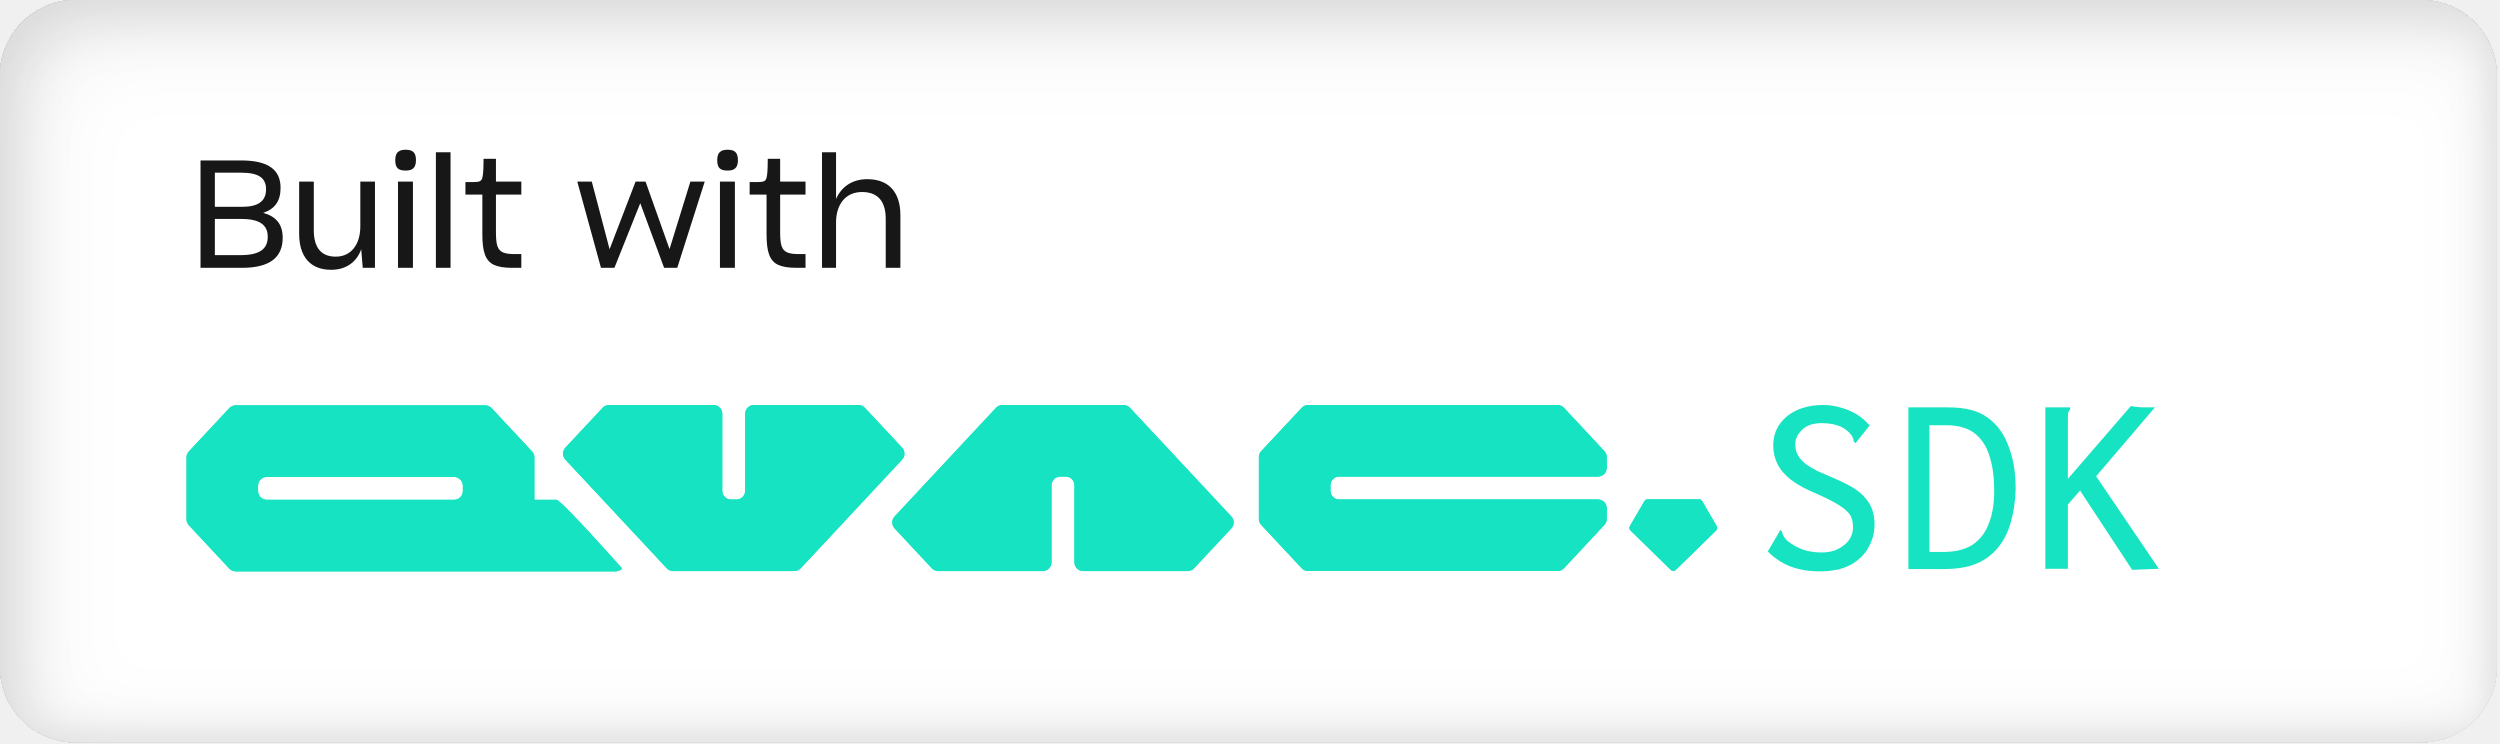
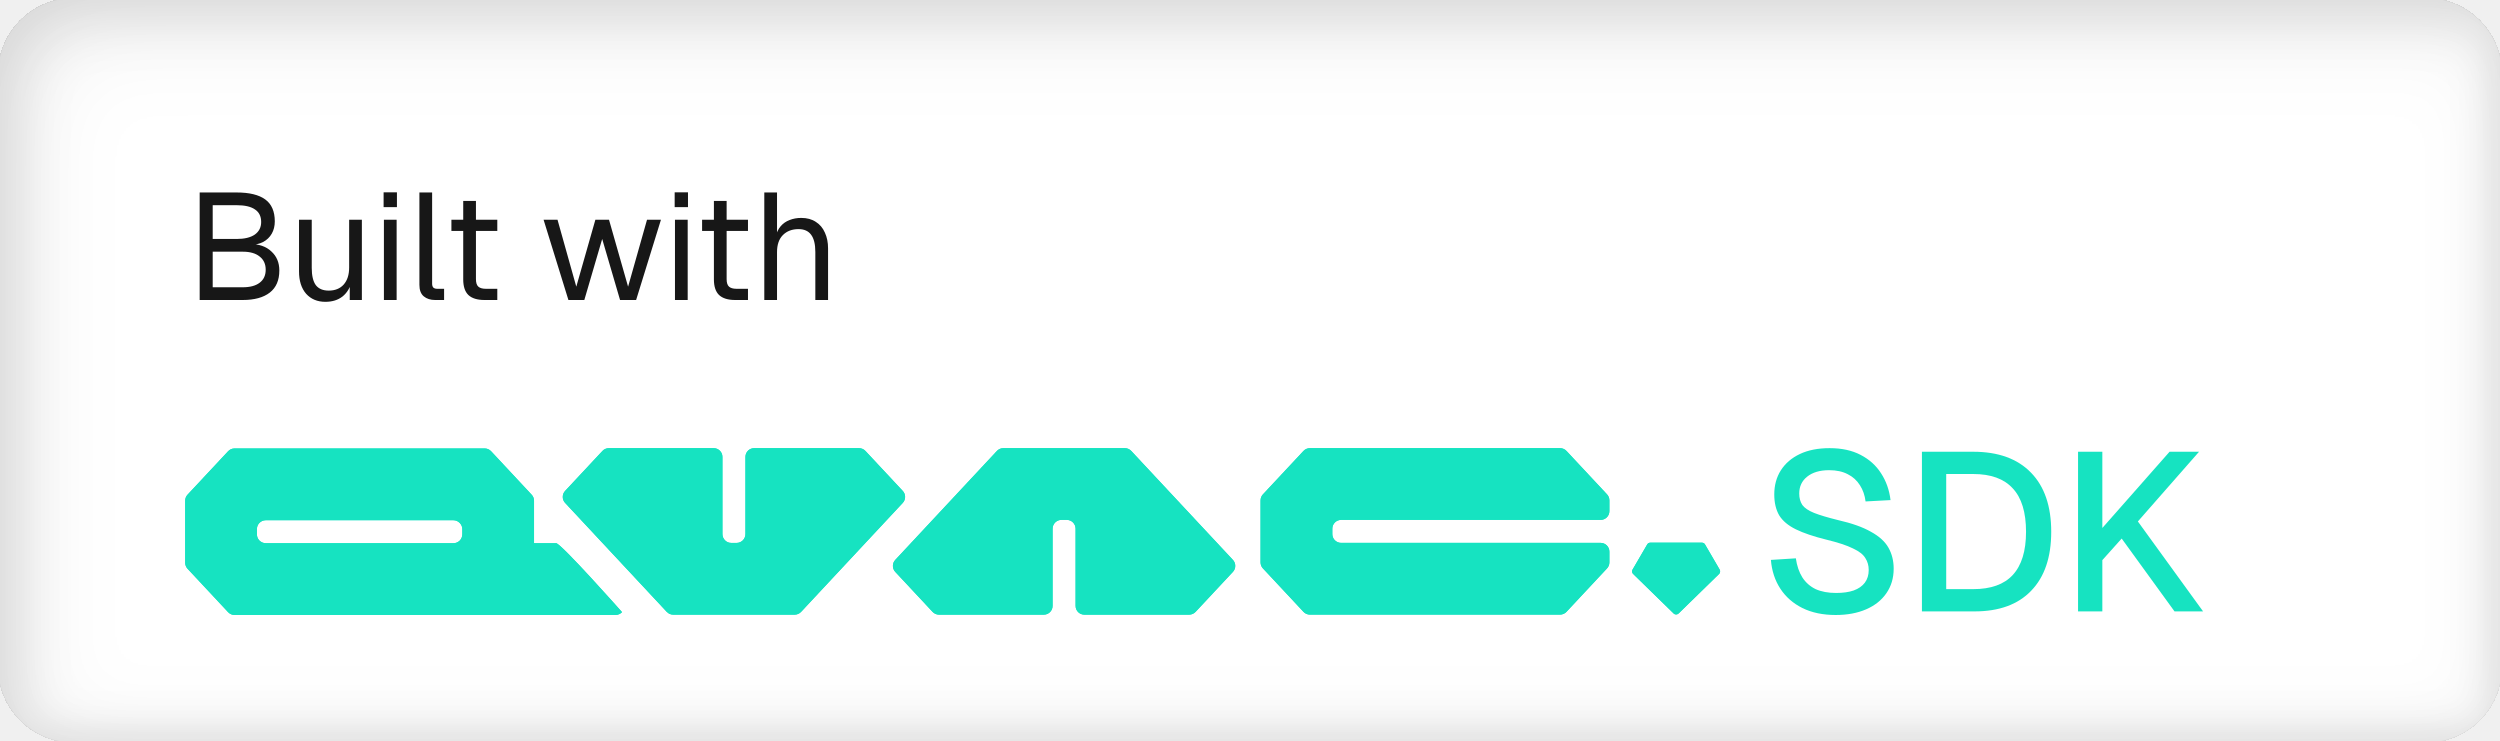
- <svg xmlns="http://www.w3.org/2000/svg" width="148" height="44" viewBox="0 0 148 44" fill="none">
-   <g filter="url(#filter0_ii_1554_1989)">
-     <rect x="0.109" y="0.109" width="147.588" height="43.73" rx="4.382" fill="white" />
-     <rect x="0.109" y="0.109" width="147.588" height="43.73" rx="4.382" stroke="white" stroke-width="0.219" />
-     <path d="M11.871 15.855V9.498H14.267C15.921 9.498 16.61 10.071 16.61 11.126C16.61 11.912 16.261 12.377 15.581 12.601C16.323 12.806 16.735 13.254 16.735 14.076C16.735 15.229 15.984 15.855 14.33 15.855H11.871ZM14.303 12.243C15.242 12.252 15.751 11.939 15.751 11.206C15.751 10.544 15.322 10.223 14.294 10.223H12.72V12.243H14.303ZM12.72 12.959V15.104H14.231C15.393 15.104 15.85 14.729 15.85 14.014C15.85 13.271 15.313 12.959 14.249 12.959H12.72ZM21.384 14.755C21.125 15.489 20.517 15.972 19.605 15.972C18.336 15.972 17.71 15.149 17.71 13.844V10.75H18.577V13.629C18.577 14.55 18.926 15.194 19.873 15.194C20.794 15.194 21.331 14.46 21.331 13.405V10.75H22.198V15.855H21.474L21.384 14.755ZM24.017 10.098C23.57 10.098 23.4 9.937 23.4 9.481C23.4 9.025 23.605 8.864 24.017 8.864C24.428 8.864 24.625 9.025 24.625 9.481C24.625 9.928 24.428 10.098 24.017 10.098ZM23.561 15.855V10.75H24.446V15.855H23.561ZM25.805 15.855V9.016H26.672V15.855H25.805ZM30.862 15.855H30.299C29.843 15.855 29.485 15.793 29.235 15.676C28.734 15.435 28.555 14.899 28.555 13.879V11.519H27.554V10.777H28.046C28.198 10.777 28.314 10.768 28.394 10.732C28.546 10.67 28.582 10.5 28.609 10.115C28.609 10.071 28.609 9.99 28.618 9.892C28.618 9.686 28.627 9.472 28.627 9.4H29.36V10.75H30.862V11.519H29.36V13.754C29.36 14.13 29.387 14.398 29.449 14.577C29.583 14.952 29.887 15.042 30.495 15.042H30.862V15.855ZM37.903 12.029L36.374 15.855H35.578L34.175 10.75H35.033L36.088 14.755L37.626 10.75H38.216L39.637 14.747L40.871 10.75H41.72L40.093 15.855H39.315L37.903 12.029ZM43.077 10.098C42.63 10.098 42.46 9.937 42.46 9.481C42.46 9.025 42.665 8.864 43.077 8.864C43.488 8.864 43.685 9.025 43.685 9.481C43.685 9.928 43.488 10.098 43.077 10.098ZM42.621 15.855V10.75H43.506V15.855H42.621ZM47.687 15.855H47.123C46.667 15.855 46.31 15.793 46.059 15.676C45.559 15.435 45.38 14.899 45.38 13.879V11.519H44.379V10.777H44.87C45.022 10.777 45.139 10.768 45.219 10.732C45.371 10.67 45.407 10.5 45.434 10.115C45.434 10.071 45.434 9.99 45.443 9.892C45.443 9.686 45.452 9.472 45.452 9.4H46.185V10.75H47.687V11.519H46.185V13.754C46.185 14.13 46.211 14.398 46.274 14.577C46.408 14.952 46.712 15.042 47.32 15.042H47.687V15.855ZM49.494 15.855H48.663V9.016H49.494V11.778C49.807 11.072 50.433 10.607 51.345 10.607C52.659 10.607 53.303 11.43 53.303 12.735V15.855H52.435V12.95C52.435 12.011 52.042 11.367 51.032 11.367C50.048 11.367 49.494 12.109 49.494 13.173V15.855Z" fill="#171717" />
-     <path d="M92.586 24.142C92.488 24.038 92.352 23.977 92.207 23.977H77.44C77.297 23.977 77.159 24.038 77.061 24.142L74.665 26.708C74.576 26.804 74.526 26.931 74.526 27.06V30.723C74.526 30.854 74.576 30.979 74.665 31.075L77.061 33.64C77.159 33.745 77.295 33.805 77.44 33.805H92.207C92.35 33.805 92.488 33.745 92.586 33.64L94.982 31.075C95.071 30.979 95.12 30.852 95.12 30.723V30.087C95.12 29.802 94.889 29.57 94.603 29.57H79.281C79.138 29.57 79 29.51 78.902 29.405C78.813 29.309 78.764 29.182 78.764 29.053V28.73C78.764 28.598 78.813 28.474 78.902 28.378C79 28.273 79.136 28.213 79.281 28.213H94.603C94.889 28.213 95.12 27.981 95.12 27.695V27.06C95.12 26.929 95.071 26.804 94.982 26.708L92.586 24.142Z" fill="#16E3C1" />
-     <path d="M32.938 29.59H31.636V27.08C31.636 26.949 31.587 26.824 31.498 26.728L29.102 24.16C29.003 24.056 28.867 23.995 28.723 23.995H13.955C13.813 23.995 13.675 24.056 13.576 24.16L11.18 26.726C11.091 26.822 11.042 26.949 11.042 27.078V30.743C11.042 30.874 11.091 30.999 11.18 31.095L13.576 33.66C13.675 33.765 13.81 33.825 13.955 33.825H36.453C36.595 33.823 36.734 33.763 36.832 33.658C36.832 33.658 33.225 29.588 32.94 29.588L32.938 29.59ZM27.401 29.071C27.401 29.356 27.169 29.588 26.884 29.588H15.794C15.652 29.588 15.513 29.528 15.415 29.423C15.326 29.327 15.277 29.2 15.277 29.071V28.75C15.277 28.618 15.326 28.494 15.418 28.398C15.516 28.293 15.652 28.233 15.796 28.233H26.875C27.013 28.233 27.144 28.286 27.24 28.384L27.251 28.395C27.349 28.494 27.403 28.625 27.403 28.761V29.071H27.401Z" fill="#16E3C1" />
-     <path d="M53.404 26.503L51.2 24.142C51.102 24.038 50.966 23.977 50.821 23.977H44.633C44.348 23.977 44.116 24.209 44.116 24.495V29.053C44.116 29.196 44.056 29.334 43.951 29.432C43.855 29.521 43.728 29.572 43.599 29.572H43.276C43.144 29.572 43.017 29.523 42.924 29.432C42.819 29.334 42.759 29.198 42.759 29.053V24.495C42.759 24.209 42.527 23.977 42.242 23.977H36.054C35.911 23.977 35.773 24.038 35.675 24.142L33.47 26.503C33.285 26.701 33.285 27.011 33.47 27.21L39.473 33.642C39.571 33.747 39.707 33.807 39.852 33.807H47.023C47.165 33.807 47.304 33.747 47.402 33.642L53.404 27.21C53.589 27.011 53.589 26.701 53.404 26.503Z" fill="#16E3C1" />
-     <path d="M66.892 24.142C66.794 24.038 66.658 23.977 66.513 23.977H59.343C59.2 23.977 59.062 24.038 58.964 24.142L52.961 30.575C52.776 30.774 52.776 31.084 52.961 31.282L55.165 33.642C55.263 33.747 55.399 33.807 55.544 33.807H61.732C62.017 33.807 62.249 33.576 62.249 33.29V28.732C62.249 28.589 62.309 28.451 62.414 28.353C62.51 28.264 62.637 28.213 62.766 28.213H63.09C63.221 28.213 63.348 28.262 63.442 28.353C63.546 28.451 63.607 28.587 63.607 28.732V33.29C63.607 33.576 63.838 33.807 64.124 33.807H70.311C70.454 33.807 70.592 33.747 70.69 33.642L72.895 31.282C73.08 31.084 73.08 30.774 72.895 30.575L66.892 24.142Z" fill="#16E3C1" />
-     <path d="M101.636 31.157L100.762 29.657C100.726 29.597 100.659 29.559 100.588 29.559H97.53C97.459 29.559 97.392 29.597 97.356 29.657L96.482 31.157C96.462 31.193 96.456 31.233 96.46 31.271C96.46 31.271 96.465 31.287 96.465 31.293C96.471 31.331 96.484 31.369 96.516 31.398L98.916 33.741C98.957 33.779 99.008 33.799 99.059 33.796C99.11 33.796 99.162 33.779 99.202 33.741L101.602 31.398C101.631 31.369 101.645 31.333 101.651 31.295C101.651 31.287 101.656 31.28 101.656 31.271C101.658 31.233 101.656 31.193 101.634 31.157H101.636Z" fill="#16E3C1" />
-     <path d="M92.586 24.142C92.488 24.038 92.352 23.977 92.207 23.977H77.44C77.297 23.977 77.159 24.038 77.061 24.142L74.665 26.708C74.576 26.804 74.526 26.931 74.526 27.06V30.723C74.526 30.854 74.576 30.979 74.665 31.075L77.061 33.64C77.159 33.745 77.295 33.805 77.44 33.805H92.207C92.35 33.805 92.488 33.745 92.586 33.64L94.982 31.075C95.071 30.979 95.12 30.852 95.12 30.723V30.087C95.12 29.802 94.889 29.57 94.603 29.57H79.281C79.138 29.57 79 29.51 78.902 29.405C78.813 29.309 78.764 29.182 78.764 29.053V28.73C78.764 28.598 78.813 28.474 78.902 28.378C79 28.273 79.136 28.213 79.281 28.213H94.603C94.889 28.213 95.12 27.981 95.12 27.695V27.06C95.12 26.929 95.071 26.804 94.982 26.708L92.586 24.142Z" fill="#16E3C1" />
-     <path d="M32.938 29.59H31.636V27.08C31.636 26.949 31.587 26.824 31.498 26.728L29.102 24.16C29.003 24.056 28.867 23.995 28.723 23.995H13.955C13.813 23.995 13.675 24.056 13.576 24.16L11.18 26.726C11.091 26.822 11.042 26.949 11.042 27.078V30.743C11.042 30.874 11.091 30.999 11.18 31.095L13.576 33.66C13.675 33.765 13.81 33.825 13.955 33.825H36.453C36.595 33.823 36.734 33.763 36.832 33.658C36.832 33.658 33.225 29.588 32.94 29.588L32.938 29.59ZM27.401 29.071C27.401 29.356 27.169 29.588 26.884 29.588H15.794C15.652 29.588 15.513 29.528 15.415 29.423C15.326 29.327 15.277 29.2 15.277 29.071V28.75C15.277 28.618 15.326 28.494 15.418 28.398C15.516 28.293 15.652 28.233 15.796 28.233H26.875C27.013 28.233 27.144 28.286 27.24 28.384L27.251 28.395C27.349 28.494 27.403 28.625 27.403 28.761V29.071H27.401Z" fill="#16E3C1" />
-     <path d="M53.404 26.503L51.2 24.142C51.102 24.038 50.966 23.977 50.821 23.977H44.633C44.348 23.977 44.116 24.209 44.116 24.495V29.053C44.116 29.196 44.056 29.334 43.951 29.432C43.855 29.521 43.728 29.572 43.599 29.572H43.276C43.144 29.572 43.017 29.523 42.924 29.432C42.819 29.334 42.759 29.198 42.759 29.053V24.495C42.759 24.209 42.527 23.977 42.242 23.977H36.054C35.911 23.977 35.773 24.038 35.675 24.142L33.47 26.503C33.285 26.701 33.285 27.011 33.47 27.21L39.473 33.642C39.571 33.747 39.707 33.807 39.852 33.807H47.023C47.165 33.807 47.304 33.747 47.402 33.642L53.404 27.21C53.589 27.011 53.589 26.701 53.404 26.503Z" fill="#16E3C1" />
-     <path d="M66.892 24.142C66.794 24.038 66.658 23.977 66.513 23.977H59.343C59.2 23.977 59.062 24.038 58.964 24.142L52.961 30.575C52.776 30.774 52.776 31.084 52.961 31.282L55.165 33.642C55.263 33.747 55.399 33.807 55.544 33.807H61.732C62.017 33.807 62.249 33.576 62.249 33.29V28.732C62.249 28.589 62.309 28.451 62.414 28.353C62.51 28.264 62.637 28.213 62.766 28.213H63.09C63.221 28.213 63.348 28.262 63.442 28.353C63.546 28.451 63.607 28.587 63.607 28.732V33.29C63.607 33.576 63.838 33.807 64.124 33.807H70.311C70.454 33.807 70.592 33.747 70.69 33.642L72.895 31.282C73.08 31.084 73.08 30.774 72.895 30.575L66.892 24.142Z" fill="#16E3C1" />
-     <path d="M101.636 31.157L100.762 29.657C100.726 29.597 100.659 29.559 100.588 29.559H97.53C97.459 29.559 97.392 29.597 97.356 29.657L96.482 31.157C96.462 31.193 96.456 31.233 96.46 31.271C96.46 31.271 96.465 31.287 96.465 31.293C96.471 31.331 96.484 31.369 96.516 31.398L98.916 33.741C98.957 33.779 99.008 33.799 99.059 33.796C99.11 33.796 99.162 33.779 99.202 33.741L101.602 31.398C101.631 31.369 101.645 31.333 101.651 31.295C101.651 31.287 101.656 31.28 101.656 31.271C101.658 31.233 101.656 31.193 101.634 31.157H101.636Z" fill="#16E3C1" />
-     <path d="M123.139 29.04L122.418 29.868V33.672H121.084V24.116H122.403H122.557V24.238C122.495 24.3 122.454 24.366 122.434 24.438C122.424 24.509 122.418 24.632 122.418 24.806V28.349L126.146 24.039C126.207 24.049 126.274 24.059 126.345 24.07C126.427 24.08 126.504 24.09 126.575 24.1C126.657 24.1 126.739 24.105 126.821 24.116C126.903 24.116 126.979 24.116 127.051 24.116H127.572L124.09 28.196L127.803 33.672L126.223 33.733L123.139 29.04Z" fill="#16E3C1" />
-     <path d="M112.977 33.687V24.116H115.277C115.84 24.116 116.31 24.167 116.689 24.269C117.067 24.371 117.389 24.519 117.655 24.714C117.921 24.898 118.161 25.133 118.376 25.419C118.591 25.706 118.765 26.033 118.897 26.401C119.041 26.759 119.148 27.148 119.22 27.567C119.291 27.986 119.327 28.446 119.327 28.947C119.307 29.684 119.209 30.343 119.036 30.926C118.872 31.509 118.621 32.005 118.284 32.414C117.957 32.823 117.532 33.14 117.011 33.365C116.489 33.58 115.85 33.687 115.093 33.687H112.977ZM114.219 32.675H115.047C115.763 32.675 116.341 32.532 116.781 32.245C117.22 31.949 117.543 31.524 117.747 30.972C117.962 30.42 118.064 29.76 118.054 28.993C118.054 28.206 117.957 27.526 117.762 26.953C117.578 26.381 117.282 25.941 116.873 25.634C116.464 25.327 115.911 25.174 115.216 25.174H114.219V32.675Z" fill="#16E3C1" />
-     <path d="M107.707 33.825C107.083 33.825 106.51 33.728 105.989 33.534C105.478 33.329 105.033 33.033 104.654 32.644L105.314 31.524L105.375 31.386L105.483 31.448C105.503 31.519 105.529 31.601 105.559 31.693C105.6 31.775 105.677 31.877 105.789 32C106.055 32.215 106.357 32.389 106.694 32.522C107.032 32.644 107.41 32.706 107.83 32.706C108.106 32.706 108.356 32.67 108.581 32.598C108.806 32.516 109 32.409 109.164 32.276C109.338 32.143 109.471 31.985 109.563 31.8C109.655 31.616 109.701 31.417 109.701 31.202C109.701 31.039 109.68 30.89 109.64 30.758C109.609 30.625 109.548 30.502 109.455 30.389C109.363 30.277 109.241 30.164 109.087 30.052C108.934 29.939 108.735 29.817 108.489 29.684C108.244 29.551 107.947 29.408 107.599 29.254C106.945 28.988 106.423 28.707 106.035 28.411C105.656 28.114 105.385 27.797 105.222 27.459C105.058 27.122 104.976 26.759 104.976 26.37C104.976 25.9 105.099 25.486 105.345 25.128C105.59 24.77 105.933 24.489 106.372 24.284C106.822 24.08 107.344 23.977 107.937 23.977C108.305 23.977 108.653 24.029 108.98 24.131C109.317 24.223 109.629 24.356 109.916 24.53C110.202 24.704 110.458 24.924 110.683 25.189L109.946 26.11L109.854 26.232L109.747 26.156C109.737 26.074 109.716 25.992 109.686 25.91C109.655 25.828 109.583 25.726 109.471 25.604C109.246 25.389 109.006 25.246 108.75 25.174C108.494 25.092 108.187 25.051 107.83 25.051C107.594 25.051 107.38 25.082 107.185 25.143C107.001 25.205 106.843 25.297 106.71 25.419C106.577 25.542 106.469 25.68 106.388 25.834C106.316 25.977 106.28 26.13 106.28 26.294C106.28 26.457 106.301 26.606 106.342 26.739C106.383 26.861 106.449 26.984 106.541 27.107C106.633 27.23 106.761 27.357 106.924 27.49C107.098 27.613 107.313 27.741 107.569 27.874C107.835 27.996 108.152 28.134 108.52 28.288C109 28.492 109.399 28.692 109.716 28.886C110.033 29.08 110.279 29.29 110.453 29.515C110.637 29.73 110.77 29.965 110.851 30.221C110.933 30.466 110.974 30.747 110.974 31.064C110.974 31.504 110.862 31.939 110.637 32.368C110.412 32.798 110.059 33.15 109.578 33.426C109.098 33.692 108.474 33.825 107.707 33.825Z" fill="#16E3C1" />
+ <svg xmlns="http://www.w3.org/2000/svg" width="675" height="200" viewBox="166.432 202 675 200" fill="none">
+   <g filter="url(#filter0_ii_1392_621)">
+     <rect x="166.432" y="202" width="675" height="200" rx="20.039" fill="white" />
+     <rect x="166.432" y="202" width="675" height="200" rx="20.039" stroke="white" />
+     <path d="M220.344 283V253.968H230.321C233.756 253.968 236.332 254.595 238.05 255.849C239.767 257.103 240.626 259.079 240.626 261.778C240.626 263.032 240.353 264.136 239.808 265.09C239.263 266.044 238.486 266.794 237.477 267.339C236.469 267.857 235.269 268.116 233.879 268.116L233.838 267.871C236.319 267.871 238.268 268.538 239.685 269.874C241.13 271.183 241.852 272.9 241.852 275.026C241.852 277.671 240.994 279.661 239.276 280.996C237.559 282.332 235.119 283 231.957 283H220.344ZM223.861 279.565H231.957C233.947 279.565 235.474 279.156 236.537 278.339C237.627 277.521 238.172 276.349 238.172 274.822C238.172 273.295 237.627 272.11 236.537 271.264C235.474 270.392 233.947 269.956 231.957 269.956H223.861V279.565ZM223.861 266.521H230.321C232.448 266.521 234.083 266.126 235.228 265.335C236.373 264.518 236.946 263.386 236.946 261.941C236.946 260.415 236.387 259.284 235.269 258.548C234.179 257.784 232.529 257.403 230.321 257.403H223.861V266.521ZM254.282 283.491C252.128 283.491 250.397 282.768 249.089 281.323C247.808 279.851 247.167 277.834 247.167 275.272V261.328H250.602V274.331C250.602 276.43 250.97 277.984 251.706 278.993C252.469 279.974 253.628 280.465 255.181 280.465C256.899 280.465 258.248 279.92 259.23 278.829C260.211 277.712 260.702 276.185 260.702 274.249V261.328H264.136V283H260.865V277.643L261.397 277.93C260.961 279.702 260.129 281.078 258.902 282.06C257.676 283.014 256.136 283.491 254.282 283.491ZM270.088 283V261.328H273.523V283H270.088ZM270.006 257.934V253.927H273.604V257.934H270.006ZM283.924 283C282.67 283 281.648 282.673 280.857 282.019C280.067 281.364 279.672 280.329 279.672 278.911V253.968H283.106V278.625C283.106 279.061 283.215 279.402 283.433 279.647C283.679 279.865 284.02 279.974 284.456 279.974H286.337V283H283.924ZM297.268 283C295.305 283 293.847 282.55 292.892 281.651C291.966 280.751 291.502 279.347 291.502 277.439V256.258H294.937V277.357C294.937 278.339 295.155 279.02 295.591 279.402C296.027 279.783 296.695 279.974 297.595 279.974H300.703V283H297.268ZM288.313 264.354V261.328H300.703V264.354H288.313ZM319.905 283L313.199 261.328H316.961L322.031 279.402L327.183 261.328H330.863L336.015 279.402L341.127 261.328H344.889L338.183 283H333.848L329.023 266.521L324.198 283H319.905ZM348.674 283V261.328H352.109V283H348.674ZM348.592 257.934V253.927H352.19V257.934H348.592ZM364.952 283C362.99 283 361.531 282.55 360.577 281.651C359.65 280.751 359.187 279.347 359.187 277.439V256.258H362.622V277.357C362.622 278.339 362.84 279.02 363.276 279.402C363.712 279.783 364.38 279.974 365.28 279.974H368.387V283H364.952ZM355.997 264.354V261.328H368.387V264.354H355.997ZM372.793 283V253.968H376.228V266.112L375.819 266.031C376.091 264.831 376.555 263.85 377.209 263.086C377.863 262.323 378.667 261.764 379.621 261.41C380.576 261.028 381.625 260.837 382.77 260.837C384.324 260.837 385.632 261.192 386.695 261.901C387.786 262.582 388.604 263.55 389.149 264.804C389.721 266.031 390.008 267.448 390.008 269.056V283H386.573V270.038C386.573 267.939 386.191 266.385 385.428 265.376C384.692 264.368 383.561 263.863 382.034 263.863C380.289 263.863 378.885 264.395 377.822 265.458C376.759 266.521 376.228 268.061 376.228 270.079V283H372.793Z" fill="#171717" />
+     <path d="M589.377 323.754C588.929 323.275 588.307 323 587.644 323H520.106C519.453 323 518.821 323.275 518.373 323.754L507.414 335.488C507.006 335.927 506.781 336.508 506.781 337.099V353.849C506.781 354.45 507.006 355.021 507.414 355.459L518.373 367.193C518.821 367.672 519.443 367.948 520.106 367.948H587.644C588.297 367.948 588.929 367.672 589.377 367.193L600.336 355.459C600.744 355.021 600.969 354.44 600.969 353.849V350.943C600.969 349.638 599.908 348.578 598.603 348.578H528.526C527.874 348.578 527.242 348.303 526.793 347.824C526.386 347.385 526.161 346.804 526.161 346.213V344.735C526.161 344.133 526.386 343.562 526.793 343.124C527.242 342.645 527.864 342.37 528.526 342.37H598.603C599.908 342.37 600.969 341.309 600.969 340.004V337.099C600.969 336.498 600.744 335.927 600.336 335.488L589.377 323.754Z" fill="#16E3C1" />
+     <path d="M316.572 348.67H310.619V337.191C310.619 336.589 310.394 336.018 309.987 335.58L299.028 323.836C298.579 323.357 297.957 323.082 297.294 323.082H229.756C229.103 323.082 228.471 323.357 228.023 323.836L217.064 335.57C216.656 336.008 216.432 336.589 216.432 337.181V353.94C216.432 354.542 216.656 355.113 217.064 355.551L228.023 367.285C228.471 367.764 229.093 368.039 229.756 368.039H332.649C333.301 368.029 333.934 367.754 334.382 367.275C334.382 367.275 317.887 348.66 316.583 348.66L316.572 348.67ZM291.249 346.294C291.249 347.599 290.189 348.66 288.884 348.66H238.166C237.514 348.66 236.882 348.384 236.433 347.905C236.025 347.467 235.801 346.886 235.801 346.294V344.826C235.801 344.225 236.025 343.654 236.443 343.216C236.892 342.737 237.514 342.461 238.177 342.461H288.843C289.475 342.461 290.077 342.706 290.515 343.155L290.566 343.206C291.015 343.654 291.259 344.256 291.259 344.877V346.294H291.249Z" fill="#16E3C1" />
+     <path d="M410.178 334.55L400.096 323.754C399.647 323.275 399.026 323 398.363 323H370.063C368.758 323 367.698 324.06 367.698 325.365V346.213C367.698 346.865 367.423 347.497 366.943 347.946C366.505 348.354 365.924 348.588 365.333 348.588H363.854C363.253 348.588 362.672 348.364 362.244 347.946C361.765 347.497 361.489 346.876 361.489 346.213V325.365C361.489 324.06 360.429 323 359.124 323H330.824C330.172 323 329.54 323.275 329.091 323.754L319.009 334.55C318.163 335.458 318.163 336.875 319.009 337.782L346.463 367.203C346.911 367.683 347.533 367.958 348.196 367.958H380.991C381.644 367.958 382.276 367.683 382.724 367.203L410.178 337.782C411.024 336.875 411.024 335.458 410.178 334.55Z" fill="#16E3C1" />
+     <path d="M471.865 323.754C471.417 323.275 470.795 323 470.132 323H437.336C436.684 323 436.052 323.275 435.603 323.754L408.15 353.176C407.303 354.083 407.303 355.5 408.15 356.407L418.232 367.203C418.681 367.683 419.302 367.958 419.965 367.958H448.265C449.57 367.958 450.63 366.898 450.63 365.593V344.745C450.63 344.092 450.905 343.46 451.385 343.012C451.823 342.604 452.404 342.37 452.995 342.37H454.473C455.075 342.37 455.656 342.594 456.084 343.012C456.563 343.46 456.839 344.082 456.839 344.745V365.593C456.839 366.898 457.899 367.958 459.204 367.958H487.504C488.156 367.958 488.788 367.683 489.237 367.203L499.319 356.407C500.165 355.5 500.165 354.083 499.319 353.176L471.865 323.754Z" fill="#16E3C1" />
+     <path d="M630.767 355.837L626.771 348.976C626.608 348.7 626.302 348.527 625.976 348.527H611.989C611.663 348.527 611.357 348.7 611.194 348.976L607.197 355.837C607.106 356 607.075 356.183 607.095 356.356C607.095 356.356 607.116 356.428 607.116 356.458C607.146 356.632 607.208 356.805 607.35 356.938L618.33 367.652C618.513 367.825 618.748 367.917 618.982 367.907C619.217 367.907 619.451 367.825 619.635 367.652L630.614 356.938C630.747 356.805 630.808 356.642 630.838 356.469C630.838 356.428 630.859 356.397 630.859 356.356C630.869 356.183 630.859 356 630.757 355.837H630.767Z" fill="#16E3C1" />
+     <path d="M589.377 323.754C588.929 323.275 588.307 323 587.644 323H520.106C519.453 323 518.821 323.275 518.373 323.754L507.414 335.488C507.006 335.927 506.781 336.508 506.781 337.099V353.849C506.781 354.45 507.006 355.021 507.414 355.459L518.373 367.193C518.821 367.672 519.443 367.948 520.106 367.948H587.644C588.297 367.948 588.929 367.672 589.377 367.193L600.336 355.459C600.744 355.021 600.969 354.44 600.969 353.849V350.943C600.969 349.638 599.908 348.578 598.603 348.578H528.526C527.874 348.578 527.242 348.303 526.793 347.824C526.386 347.385 526.161 346.804 526.161 346.213V344.735C526.161 344.133 526.386 343.562 526.793 343.124C527.242 342.645 527.864 342.37 528.526 342.37H598.603C599.908 342.37 600.969 341.309 600.969 340.004V337.099C600.969 336.498 600.744 335.927 600.336 335.488L589.377 323.754Z" fill="#16E3C1" />
+     <path d="M316.572 348.67H310.619V337.191C310.619 336.589 310.394 336.018 309.987 335.58L299.028 323.836C298.579 323.357 297.957 323.082 297.294 323.082H229.756C229.103 323.082 228.471 323.357 228.023 323.836L217.064 335.57C216.656 336.008 216.432 336.589 216.432 337.181V353.94C216.432 354.542 216.656 355.113 217.064 355.551L228.023 367.285C228.471 367.764 229.093 368.039 229.756 368.039H332.649C333.301 368.029 333.934 367.754 334.382 367.275C334.382 367.275 317.887 348.66 316.583 348.66L316.572 348.67ZM291.249 346.294C291.249 347.599 290.189 348.66 288.884 348.66H238.166C237.514 348.66 236.882 348.384 236.433 347.905C236.025 347.467 235.801 346.886 235.801 346.294V344.826C235.801 344.225 236.025 343.654 236.443 343.216C236.892 342.737 237.514 342.461 238.177 342.461H288.843C289.475 342.461 290.077 342.706 290.515 343.155L290.566 343.206C291.015 343.654 291.259 344.256 291.259 344.877V346.294H291.249Z" fill="#16E3C1" />
+     <path d="M410.178 334.55L400.096 323.754C399.647 323.275 399.026 323 398.363 323H370.063C368.758 323 367.698 324.06 367.698 325.365V346.213C367.698 346.865 367.423 347.497 366.943 347.946C366.505 348.354 365.924 348.588 365.333 348.588H363.854C363.253 348.588 362.672 348.364 362.244 347.946C361.765 347.497 361.489 346.876 361.489 346.213V325.365C361.489 324.06 360.429 323 359.124 323H330.824C330.172 323 329.54 323.275 329.091 323.754L319.009 334.55C318.163 335.458 318.163 336.875 319.009 337.782L346.463 367.203C346.911 367.683 347.533 367.958 348.196 367.958H380.991C381.644 367.958 382.276 367.683 382.724 367.203L410.178 337.782C411.024 336.875 411.024 335.458 410.178 334.55Z" fill="#16E3C1" />
+     <path d="M471.865 323.754C471.417 323.275 470.795 323 470.132 323H437.336C436.684 323 436.052 323.275 435.603 323.754L408.15 353.176C407.303 354.083 407.303 355.5 408.15 356.407L418.232 367.203C418.681 367.683 419.302 367.958 419.965 367.958H448.265C449.57 367.958 450.63 366.898 450.63 365.593V344.745C450.63 344.092 450.905 343.46 451.385 343.012C451.823 342.604 452.404 342.37 452.995 342.37H454.473C455.075 342.37 455.656 342.594 456.084 343.012C456.563 343.46 456.839 344.082 456.839 344.745V365.593C456.839 366.898 457.899 367.958 459.204 367.958H487.504C488.156 367.958 488.788 367.683 489.237 367.203L499.319 356.407C500.165 355.5 500.165 354.083 499.319 353.176L471.865 323.754Z" fill="#16E3C1" />
+     <path d="M630.767 355.837L626.771 348.976C626.608 348.7 626.302 348.527 625.976 348.527H611.989C611.663 348.527 611.357 348.7 611.194 348.976L607.197 355.837C607.106 356 607.075 356.183 607.095 356.356C607.095 356.356 607.116 356.428 607.116 356.458C607.146 356.632 607.208 356.805 607.35 356.938L618.33 367.652C618.513 367.825 618.748 367.917 618.982 367.907C619.217 367.907 619.451 367.825 619.635 367.652L630.614 356.938C630.747 356.805 630.808 356.642 630.838 356.469C630.838 356.428 630.859 356.397 630.859 356.356C630.869 356.183 630.859 356 630.757 355.837H630.767Z" fill="#16E3C1" />
+     <path d="M727.506 367.078V323.971H734.063V344.553L752.216 323.971H760.17L743.656 342.792L761.263 367.078H753.552L739.284 347.406L734.063 353.235V367.078H727.506Z" fill="#16E3C1" />
+     <path d="M685.352 367.078V323.971H699.194C705.954 323.971 711.155 325.853 714.798 329.617C718.44 333.341 720.262 338.664 720.262 345.585C720.262 352.466 718.461 357.768 714.858 361.492C711.297 365.216 706.197 367.078 699.559 367.078H685.352ZM691.909 361.067H699.194C703.97 361.067 707.532 359.792 709.88 357.242C712.268 354.651 713.462 350.766 713.462 345.585C713.462 340.323 712.268 336.417 709.88 333.867C707.532 331.277 703.97 329.982 699.194 329.982H691.909V361.067Z" fill="#16E3C1" />
+     <path d="M662.06 368.049C658.619 368.049 655.624 367.422 653.074 366.167C650.565 364.913 648.581 363.172 647.124 360.946C645.667 358.72 644.817 356.129 644.574 353.175L651.313 352.75C651.597 354.773 652.184 356.494 653.074 357.91C653.965 359.286 655.159 360.339 656.656 361.067C658.194 361.756 660.036 362.1 662.181 362.1C664.043 362.1 665.622 361.877 666.917 361.432C668.253 360.946 669.264 360.238 669.953 359.307C670.641 358.376 670.985 357.242 670.985 355.907C670.985 354.692 670.681 353.62 670.074 352.689C669.507 351.718 668.394 350.847 666.735 350.078C665.116 349.269 662.728 348.479 659.57 347.71C656.13 346.86 653.378 345.93 651.313 344.918C649.249 343.906 647.752 342.651 646.821 341.153C645.93 339.615 645.485 337.733 645.485 335.507C645.485 333.038 646.072 330.873 647.246 329.011C648.46 327.108 650.18 325.631 652.406 324.579C654.632 323.526 657.304 323 660.42 323C663.699 323 666.492 323.607 668.799 324.821C671.147 326.036 672.988 327.695 674.324 329.8C675.7 331.905 676.55 334.313 676.874 337.025L670.135 337.389C669.932 335.73 669.426 334.272 668.617 333.018C667.807 331.723 666.714 330.731 665.338 330.043C663.962 329.314 662.282 328.95 660.299 328.95C657.79 328.95 655.806 329.537 654.349 330.711C652.932 331.844 652.224 333.362 652.224 335.264C652.224 336.478 652.507 337.511 653.074 338.361C653.681 339.17 654.734 339.878 656.231 340.486C657.769 341.093 659.935 341.74 662.728 342.428C666.451 343.278 669.406 344.331 671.592 345.585C673.818 346.8 675.396 348.237 676.327 349.896C677.258 351.556 677.724 353.438 677.724 355.542C677.724 358.092 677.056 360.319 675.72 362.221C674.425 364.083 672.604 365.52 670.256 366.532C667.908 367.544 665.176 368.049 662.06 368.049Z" fill="#16E3C1" />
  </g>
  <defs>
-     <filter id="filter0_ii_1554_1989" x="0" y="0" width="150.282" height="46.424" filterUnits="userSpaceOnUse" color-interpolation-filters="sRGB">
+     <filter id="filter0_ii_1392_621" x="165.932" y="201.5" width="687.322" height="212.322" filterUnits="userSpaceOnUse" color-interpolation-filters="sRGB">
      <feFlood flood-opacity="0" result="BackgroundImageFix" />
      <feBlend mode="normal" in="SourceGraphic" in2="BackgroundImageFix" result="shape" />
      <feColorMatrix in="SourceAlpha" type="matrix" values="0 0 0 0 0 0 0 0 0 0 0 0 0 0 0 0 0 0 127 0" result="hardAlpha" />
-       <feOffset dx="1.238" dy="1.238" />
-       <feGaussianBlur stdDeviation="1.547" />
+       <feOffset dx="5.661" dy="5.661" />
+       <feGaussianBlur stdDeviation="7.076" />
      <feComposite in2="hardAlpha" operator="arithmetic" k2="-1" k3="1" />
      <feColorMatrix type="matrix" values="0 0 0 0 0 0 0 0 0 0 0 0 0 0 0 0 0 0 0.1 0" />
-       <feBlend mode="normal" in2="shape" result="effect1_innerShadow_1554_1989" />
+       <feBlend mode="normal" in2="shape" result="effect1_innerShadow_1392_621" />
      <feColorMatrix in="SourceAlpha" type="matrix" values="0 0 0 0 0 0 0 0 0 0 0 0 0 0 0 0 0 0 127 0" result="hardAlpha" />
-       <feOffset dx="2.475" dy="2.475" />
-       <feGaussianBlur stdDeviation="2.568" />
+       <feOffset dx="11.322" dy="11.322" />
+       <feGaussianBlur stdDeviation="11.746" />
      <feComposite in2="hardAlpha" operator="arithmetic" k2="-1" k3="1" />
      <feColorMatrix type="matrix" values="0 0 0 0 0 0 0 0 0 0 0 0 0 0 0 0 0 0 0.05 0" />
-       <feBlend mode="normal" in2="effect1_innerShadow_1554_1989" result="effect2_innerShadow_1554_1989" />
+       <feBlend mode="normal" in2="effect1_innerShadow_1392_621" result="effect2_innerShadow_1392_621" />
+     </filter>
+     <filter id="filter1_ii_1392_621" x="947.068" y="201.5" width="412.322" height="412.322" filterUnits="userSpaceOnUse" color-interpolation-filters="sRGB">
+       <feFlood flood-opacity="0" result="BackgroundImageFix" />
+       <feBlend mode="normal" in="SourceGraphic" in2="BackgroundImageFix" result="shape" />
+       <feColorMatrix in="SourceAlpha" type="matrix" values="0 0 0 0 0 0 0 0 0 0 0 0 0 0 0 0 0 0 127 0" result="hardAlpha" />
+       <feOffset dx="5.661" dy="5.661" />
+       <feGaussianBlur stdDeviation="7.076" />
+       <feComposite in2="hardAlpha" operator="arithmetic" k2="-1" k3="1" />
+       <feColorMatrix type="matrix" values="0 0 0 0 0 0 0 0 0 0 0 0 0 0 0 0 0 0 0.1 0" />
+       <feBlend mode="normal" in2="shape" result="effect1_innerShadow_1392_621" />
+       <feColorMatrix in="SourceAlpha" type="matrix" values="0 0 0 0 0 0 0 0 0 0 0 0 0 0 0 0 0 0 127 0" result="hardAlpha" />
+       <feOffset dx="11.322" dy="11.322" />
+       <feGaussianBlur stdDeviation="11.746" />
+       <feComposite in2="hardAlpha" operator="arithmetic" k2="-1" k3="1" />
+       <feColorMatrix type="matrix" values="0 0 0 0 0 0 0 0 0 0 0 0 0 0 0 0 0 0 0.05 0" />
+       <feBlend mode="normal" in2="effect1_innerShadow_1392_621" result="effect2_innerShadow_1392_621" />
+     </filter>
+     <filter id="filter2_ii_1392_621" x="165.932" y="1447.5" width="687.322" height="212.322" filterUnits="userSpaceOnUse" color-interpolation-filters="sRGB">
+       <feFlood flood-opacity="0" result="BackgroundImageFix" />
+       <feBlend mode="normal" in="SourceGraphic" in2="BackgroundImageFix" result="shape" />
+       <feColorMatrix in="SourceAlpha" type="matrix" values="0 0 0 0 0 0 0 0 0 0 0 0 0 0 0 0 0 0 127 0" result="hardAlpha" />
+       <feOffset dx="5.661" dy="5.661" />
+       <feGaussianBlur stdDeviation="7.076" />
+       <feComposite in2="hardAlpha" operator="arithmetic" k2="-1" k3="1" />
+       <feColorMatrix type="matrix" values="0 0 0 0 0 0 0 0 0 0 0 0 0 0 0 0 0 0 0.1 0" />
+       <feBlend mode="normal" in2="shape" result="effect1_innerShadow_1392_621" />
+       <feColorMatrix in="SourceAlpha" type="matrix" values="0 0 0 0 0 0 0 0 0 0 0 0 0 0 0 0 0 0 127 0" result="hardAlpha" />
+       <feOffset dx="11.322" dy="11.322" />
+       <feGaussianBlur stdDeviation="11.746" />
+       <feComposite in2="hardAlpha" operator="arithmetic" k2="-1" k3="1" />
+       <feColorMatrix type="matrix" values="0 0 0 0 0 0 0 0 0 0 0 0 0 0 0 0 0 0 0.05 0" />
+       <feBlend mode="normal" in2="effect1_innerShadow_1392_621" result="effect2_innerShadow_1392_621" />
+     </filter>
+     <filter id="filter3_ii_1392_621" x="947.068" y="1447.5" width="412.322" height="412.322" filterUnits="userSpaceOnUse" color-interpolation-filters="sRGB">
+       <feFlood flood-opacity="0" result="BackgroundImageFix" />
+       <feBlend mode="normal" in="SourceGraphic" in2="BackgroundImageFix" result="shape" />
+       <feColorMatrix in="SourceAlpha" type="matrix" values="0 0 0 0 0 0 0 0 0 0 0 0 0 0 0 0 0 0 127 0" result="hardAlpha" />
+       <feOffset dx="5.661" dy="5.661" />
+       <feGaussianBlur stdDeviation="7.076" />
+       <feComposite in2="hardAlpha" operator="arithmetic" k2="-1" k3="1" />
+       <feColorMatrix type="matrix" values="0 0 0 0 0 0 0 0 0 0 0 0 0 0 0 0 0 0 0.1 0" />
+       <feBlend mode="normal" in2="shape" result="effect1_innerShadow_1392_621" />
+       <feColorMatrix in="SourceAlpha" type="matrix" values="0 0 0 0 0 0 0 0 0 0 0 0 0 0 0 0 0 0 127 0" result="hardAlpha" />
+       <feOffset dx="11.322" dy="11.322" />
+       <feGaussianBlur stdDeviation="11.746" />
+       <feComposite in2="hardAlpha" operator="arithmetic" k2="-1" k3="1" />
+       <feColorMatrix type="matrix" values="0 0 0 0 0 0 0 0 0 0 0 0 0 0 0 0 0 0 0.05 0" />
+       <feBlend mode="normal" in2="effect1_innerShadow_1392_621" result="effect2_innerShadow_1392_621" />
    </filter>
  </defs>
</svg>
